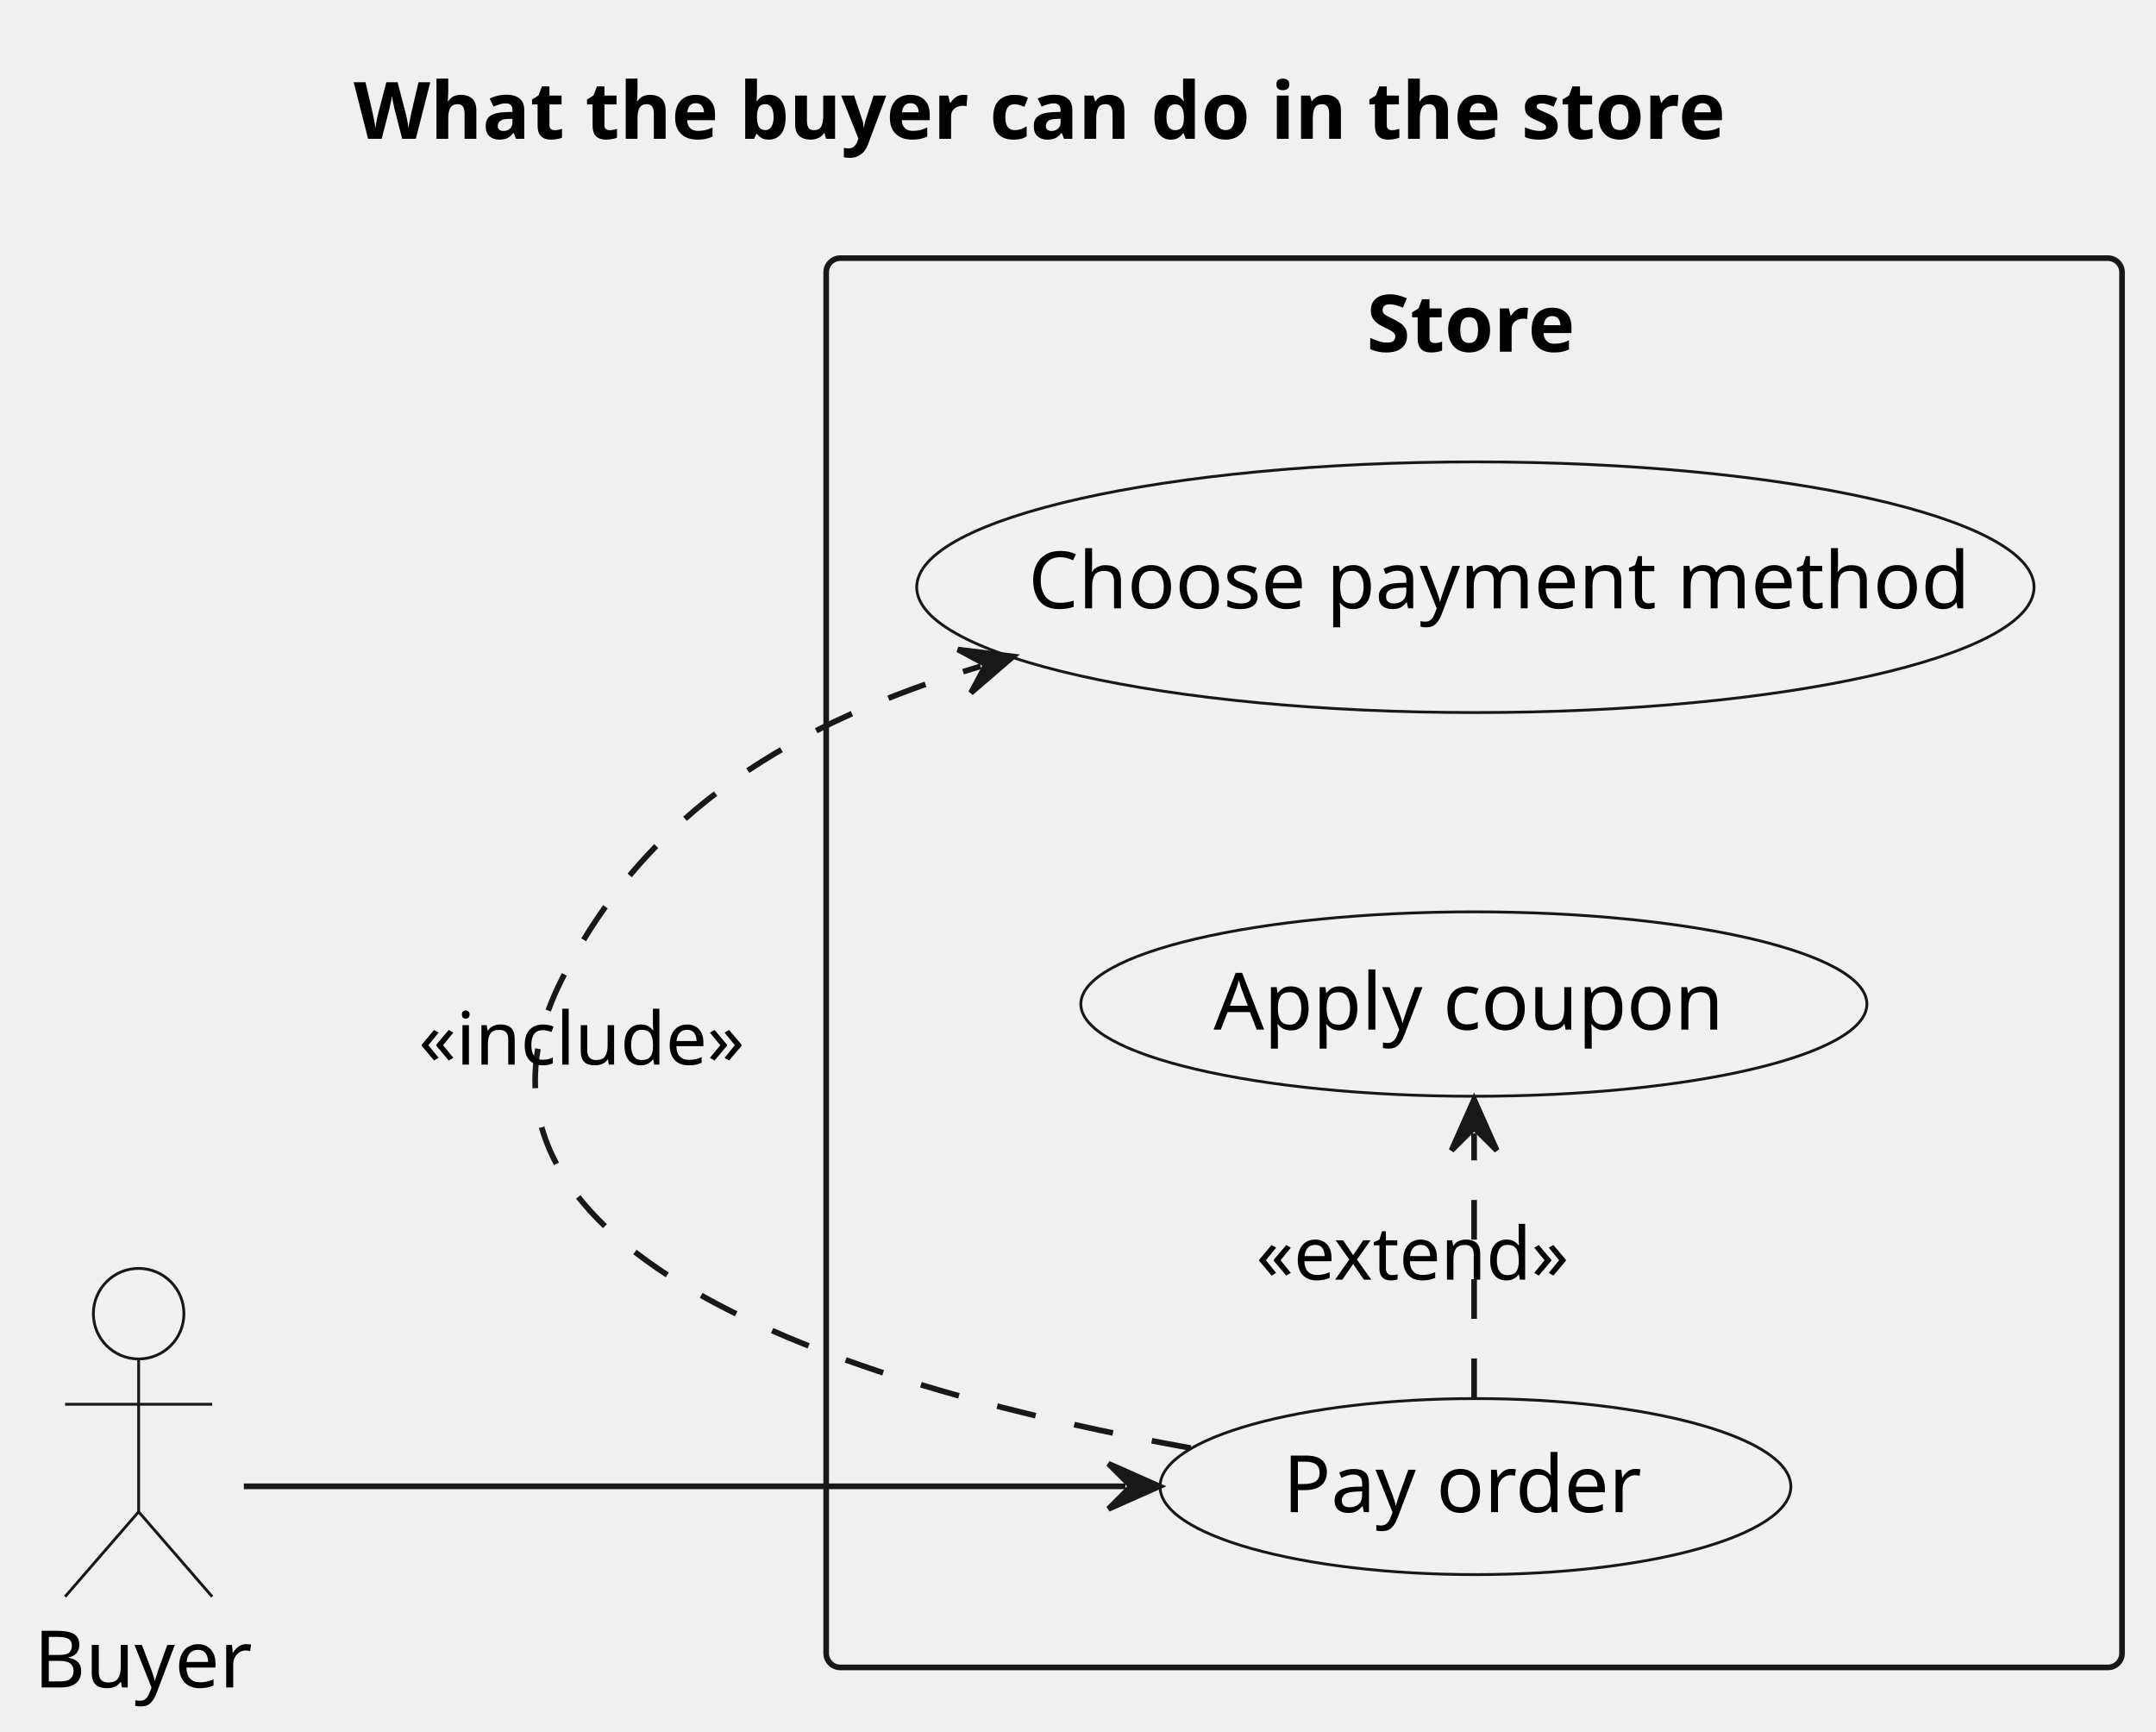
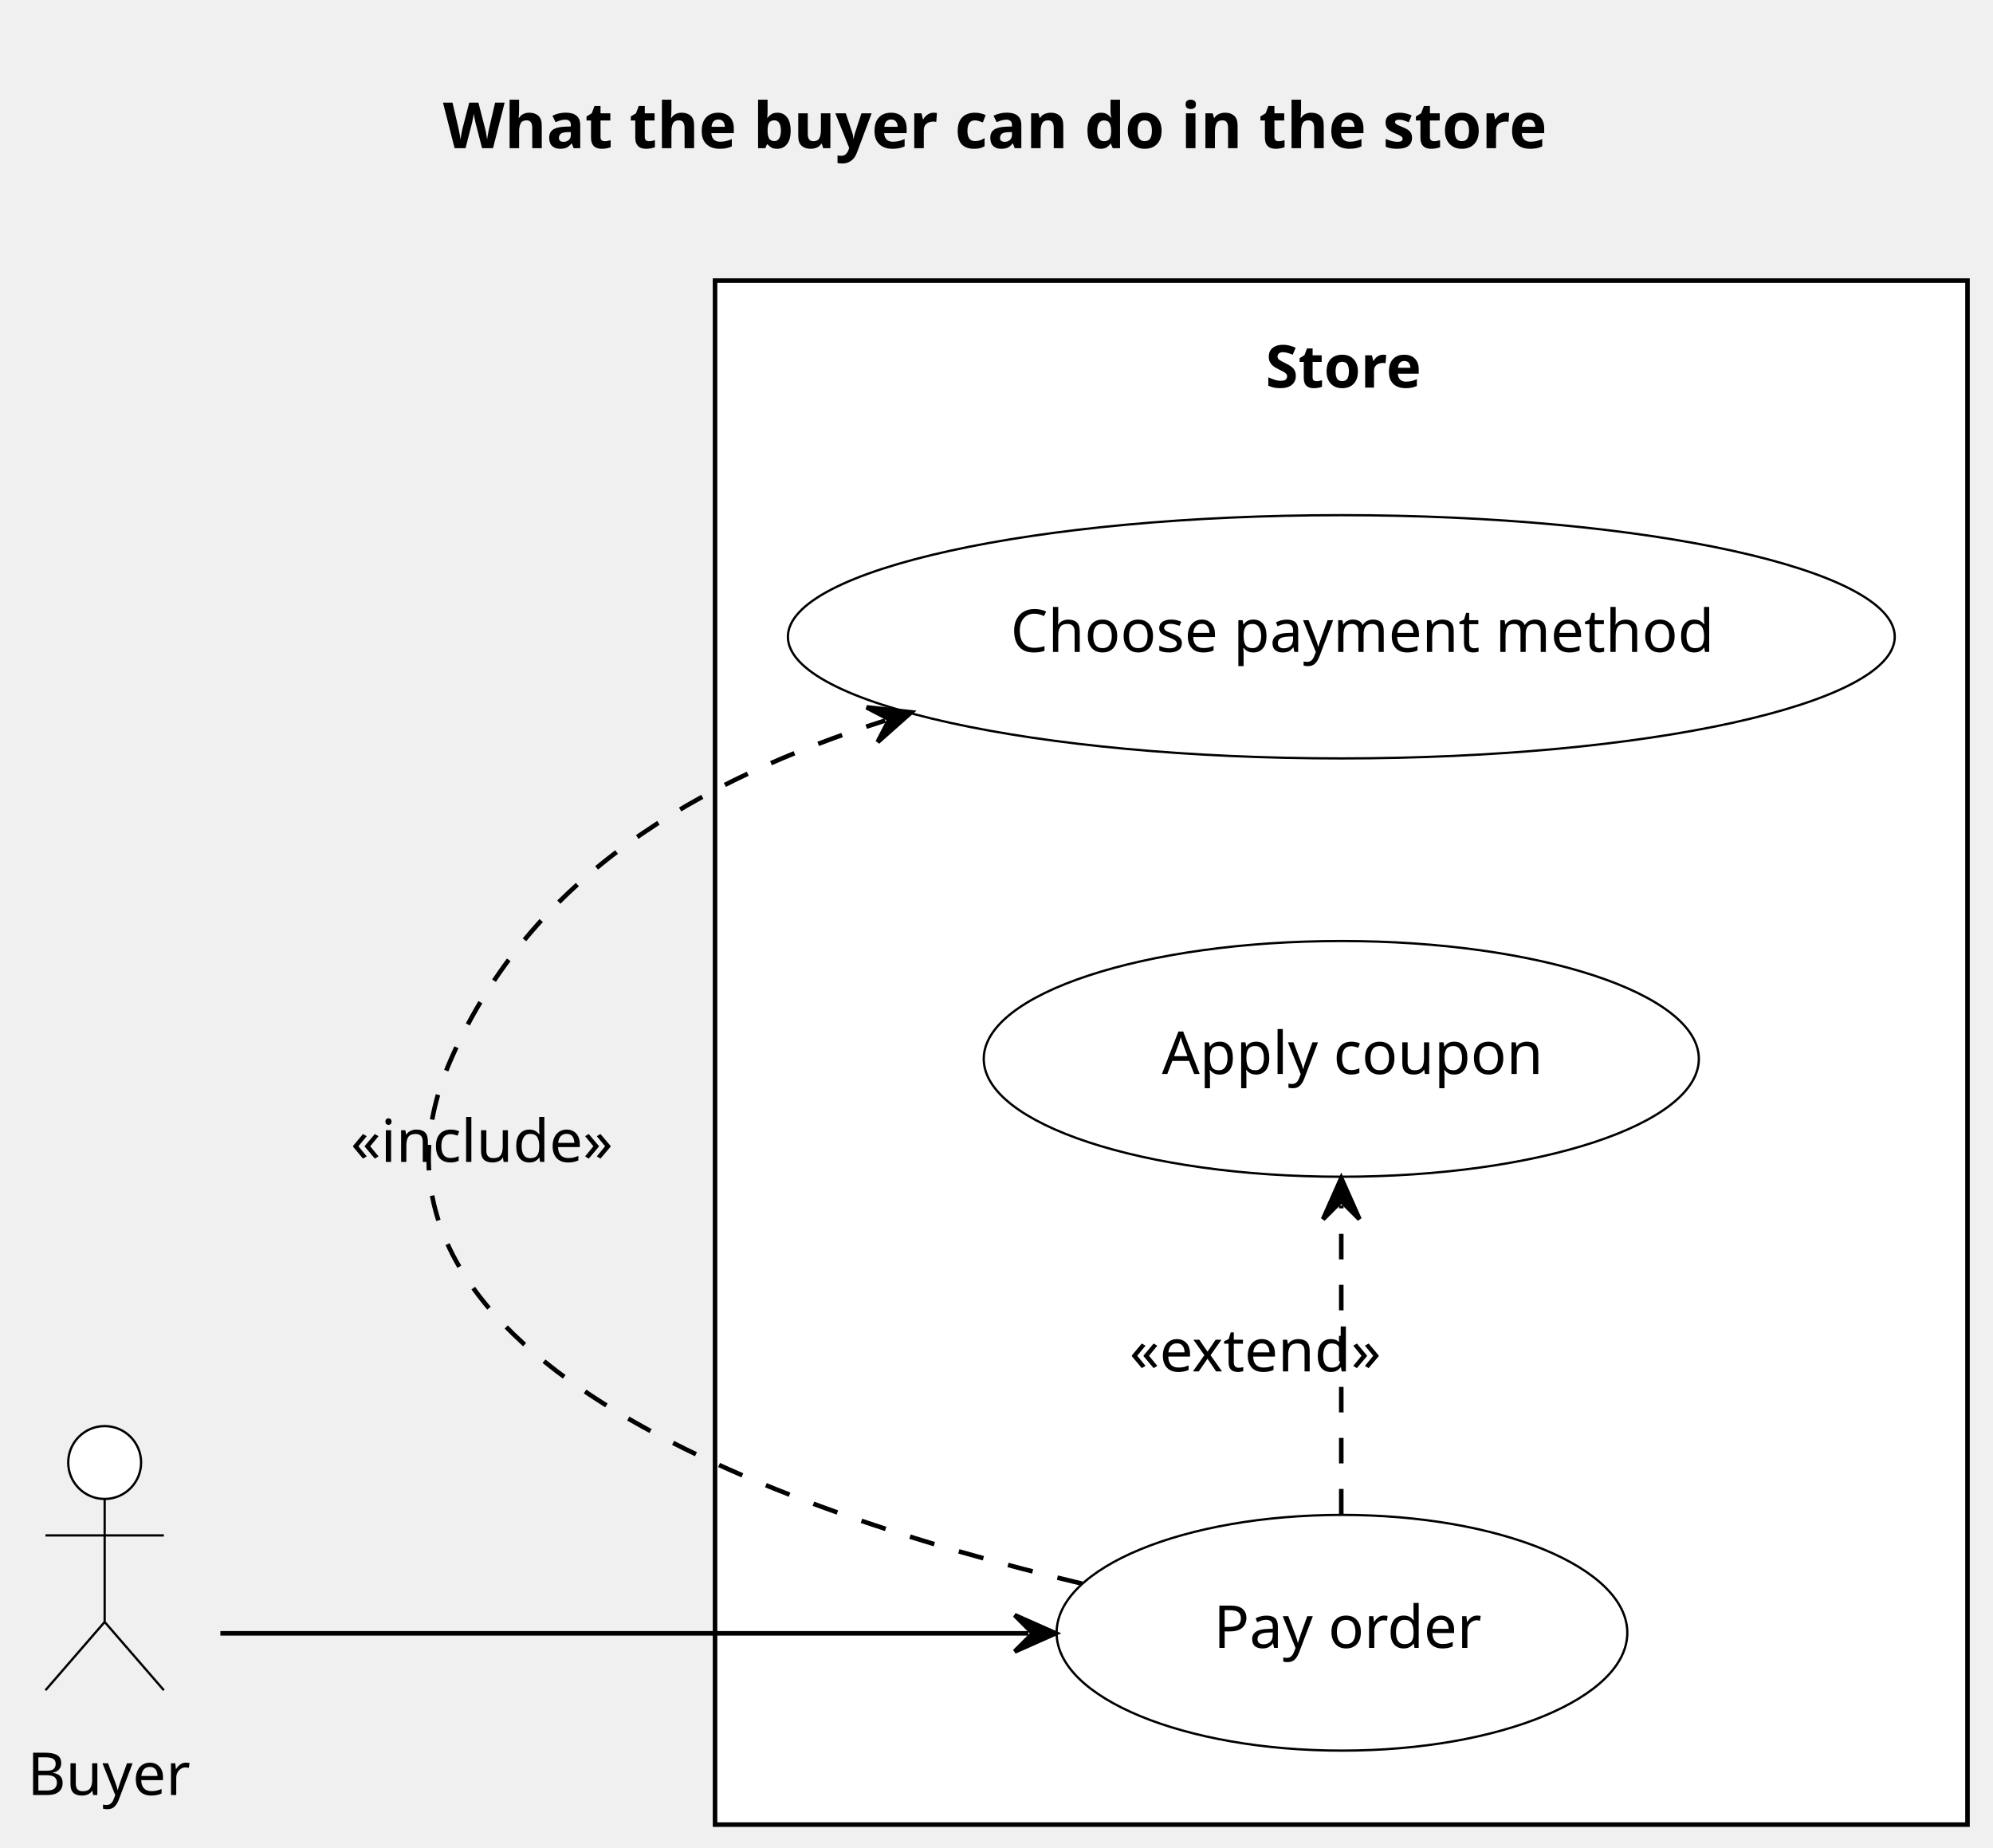
- <svg xmlns="http://www.w3.org/2000/svg" contentStyleType="text/css" height="306px" preserveAspectRatio="none" style="width:381px;height:306px;background:#FFFFFF;" version="1.1" viewBox="0 0 381 306" width="381px" zoomAndPan="magnify">
+ <svg xmlns="http://www.w3.org/2000/svg" contentStyleType="text/css" height="507.5px" preserveAspectRatio="none" style="width:547px;height:507px;background:#FFFFFF;" version="1.1" viewBox="0 0 547 507" width="547.5px" zoomAndPan="magnify">
  <defs />
  <g>
-     <text fill="#000000" font-family="sans-serif" font-size="14" font-weight="bold" lengthAdjust="spacing" textLength="242" x="62.5" y="24.533">What the buyer can do in the store</text>
+     <text fill="#000000" font-family="sans-serif" font-size="17.5" font-weight="bold" lengthAdjust="spacing" textLength="286.836" x="121.582" y="40.666">What the buyer can do in the store</text>
    <g id="cluster_Store">
-       <rect fill="none" height="249" rx="2.5" ry="2.5" style="stroke:#181818;stroke-width:1.0;" width="229" x="146" y="45.609" />
-       <text fill="#000000" font-family="sans-serif" font-size="14" font-weight="bold" lengthAdjust="spacing" textLength="38" x="241.5" y="62.143">Store</text>
+       <rect fill="#FFFFFF" height="423.75" style="stroke:#000000;stroke-width:1.25;" width="343.75" x="196.25" y="77.012" />
+       <text fill="#000000" font-family="sans-serif" font-size="16.25" font-weight="bold" lengthAdjust="spacing" textLength="41.538" x="347.356" y="106.381">Store</text>
    </g>
    <g id="elem_pay">
-       <ellipse cx="260.736" cy="262.659" fill="#F1F1F1" rx="55.736" ry="15.549" style="stroke:#181818;stroke-width:0.5;" />
-       <text fill="#000000" font-family="sans-serif" font-size="14" lengthAdjust="spacing" textLength="62" x="226.736" y="267.175">Pay order</text>
+       <ellipse cx="368.315" cy="448.107" fill="#FFFFFF" rx="78.315" ry="32.345" style="stroke:#000000;stroke-width:0.625;" />
+       <text fill="#000000" font-family="sans-serif" font-size="16.25" lengthAdjust="spacing" textLength="70.451" x="333.09" y="452.256">Pay order</text>
    </g>
    <g id="elem_method">
-       <ellipse cx="260.724" cy="103.754" fill="#F1F1F1" rx="98.724" ry="22.145" style="stroke:#181818;stroke-width:0.5;" />
-       <text fill="#000000" font-family="sans-serif" font-size="14" lengthAdjust="spacing" textLength="158" x="181.724" y="107.483">Choose payment method</text>
+       <ellipse cx="368.143" cy="174.765" fill="#FFFFFF" rx="151.893" ry="33.379" style="stroke:#000000;stroke-width:0.625;" />
+       <text fill="#000000" font-family="sans-serif" font-size="16.25" lengthAdjust="spacing" textLength="181.567" x="277.359" y="178.914">Choose payment method</text>
    </g>
    <g id="elem_coupon">
-       <ellipse cx="260.457" cy="177.401" fill="#F1F1F1" rx="69.457" ry="16.291" style="stroke:#181818;stroke-width:0.5;" />
-       <text fill="#000000" font-family="sans-serif" font-size="14" lengthAdjust="spacing" textLength="86" x="214.457" y="181.917">Apply coupon</text>
+       <ellipse cx="368.132" cy="290.607" fill="#FFFFFF" rx="98.132" ry="32.345" style="stroke:#000000;stroke-width:0.625;" />
+       <text fill="#000000" font-family="sans-serif" font-size="16.25" lengthAdjust="spacing" textLength="98.476" x="318.894" y="294.756">Apply coupon</text>
    </g>
    <g id="elem_Buyer">
-       <ellipse cx="24.5" cy="232.109" fill="#F1F1F1" rx="8" ry="8" style="stroke:#181818;stroke-width:0.5;" />
-       <path d="M24.5,240.109 L24.5,267.109 M11.5,248.109 L37.5,248.109 M24.5,267.109 L11.5,282.109 M24.5,267.109 L37.5,282.109 " fill="none" style="stroke:#181818;stroke-width:0.5;" />
-       <text fill="#000000" font-family="sans-serif" font-size="14" lengthAdjust="spacing" textLength="37" x="6" y="298.143">Buyer</text>
+       <ellipse cx="28.725" cy="401.387" fill="#FFFFFF" rx="10" ry="10" style="stroke:#000000;stroke-width:0.625;" />
+       <path d="M28.725,411.387 L28.725,445.137 M12.475,421.387 L44.975,421.387 M28.725,445.137 L12.475,463.887 M28.725,445.137 L44.975,463.887 " fill="none" style="stroke:#000000;stroke-width:0.625;" />
+       <text fill="#000000" font-family="sans-serif" font-size="16.25" lengthAdjust="spacing" textLength="42.45" x="7.5" y="492.631">Buyer</text>
    </g>
    <g id="link_pay_method">
-       <path d="M210.42,255.849 C154.53,245.799 74.89,222.579 99,173.609 C114.12,142.899 141.175,127.401 173.295,117.721 " fill="none" id="pay-to-method" style="stroke:#181818;stroke-width:1.0;stroke-dasharray:7.0,7.0;" />
-       <polygon fill="#181818" points="179.04,115.989,169.269,114.757,174.253,117.432,171.577,122.416,179.04,115.989" style="stroke:#181818;stroke-width:1.0;" />
-       <text fill="#000000" font-family="sans-serif" font-size="13" lengthAdjust="spacing" textLength="55" x="74" y="188.105">«include»</text>
+       <path d="M297.012,434.637 C212.963,414.662 88.612,370.837 123.75,290.762 C145.887,240.324 191.864,213.968 242.939,197.756 " fill="none" id="pay-to-method" style="stroke:#000000;stroke-width:1.25;stroke-dasharray:7.0,7.0;" />
+       <polygon fill="#000000" points="250.088,195.487,237.852,194.125,244.13,197.378,240.877,203.656,250.088,195.487" style="stroke:#000000;stroke-width:1.25;" />
+       <text fill="#000000" font-family="sans-serif" font-size="16.25" lengthAdjust="spacing" textLength="69.57" x="96.25" y="318.881">«include»</text>
    </g>
    <g id="link_pay_coupon">
-       <path d="M260.5,247.019 C260.5,232.069 260.5,215.559 260.5,200.259 " fill="none" id="pay-to-coupon" style="stroke:#181818;stroke-width:1.0;stroke-dasharray:7.0,7.0;" />
-       <polygon fill="#181818" points="260.5,194.259,256.5,203.259,260.5,199.259,264.5,203.259,260.5,194.259" style="stroke:#181818;stroke-width:1.0;" />
-       <text fill="#000000" font-family="sans-serif" font-size="13" lengthAdjust="spacing" textLength="53" x="222" y="226.105">«extend»</text>
+       <path d="M368.125,415.624 C368.125,388.599 368.125,357.874 368.125,330.849 " fill="none" id="pay-to-coupon" style="stroke:#000000;stroke-width:1.25;stroke-dasharray:7.0,7.0;" />
+       <polygon fill="#000000" points="368.125,323.349,363.125,334.599,368.125,329.599,373.125,334.599,368.125,323.349" style="stroke:#000000;stroke-width:1.25;" />
+       <text fill="#000000" font-family="sans-serif" font-size="16.25" lengthAdjust="spacing" textLength="66.865" x="310" y="376.381">«extend»</text>
    </g>
    <g id="link_Buyer_pay">
-       <path d="M43.09,262.609 C76.99,262.609 146.66,262.609 198.88,262.609 " fill="none" id="Buyer-to-pay" style="stroke:#181818;stroke-width:1.0;" />
-       <polygon fill="#181818" points="204.88,262.609,195.88,258.609,199.88,262.609,195.88,266.609,204.88,262.609" style="stroke:#181818;stroke-width:1.0;" />
+       <path d="M60.487,448.262 C111.838,448.262 209.55,448.262 282.238,448.262 " fill="none" id="Buyer-to-pay" style="stroke:#000000;stroke-width:1.25;" />
+       <polygon fill="#000000" points="289.738,448.262,278.488,443.262,283.488,448.262,278.488,453.262,289.738,448.262" style="stroke:#000000;stroke-width:1.25;" />
    </g>
  </g>
</svg>
